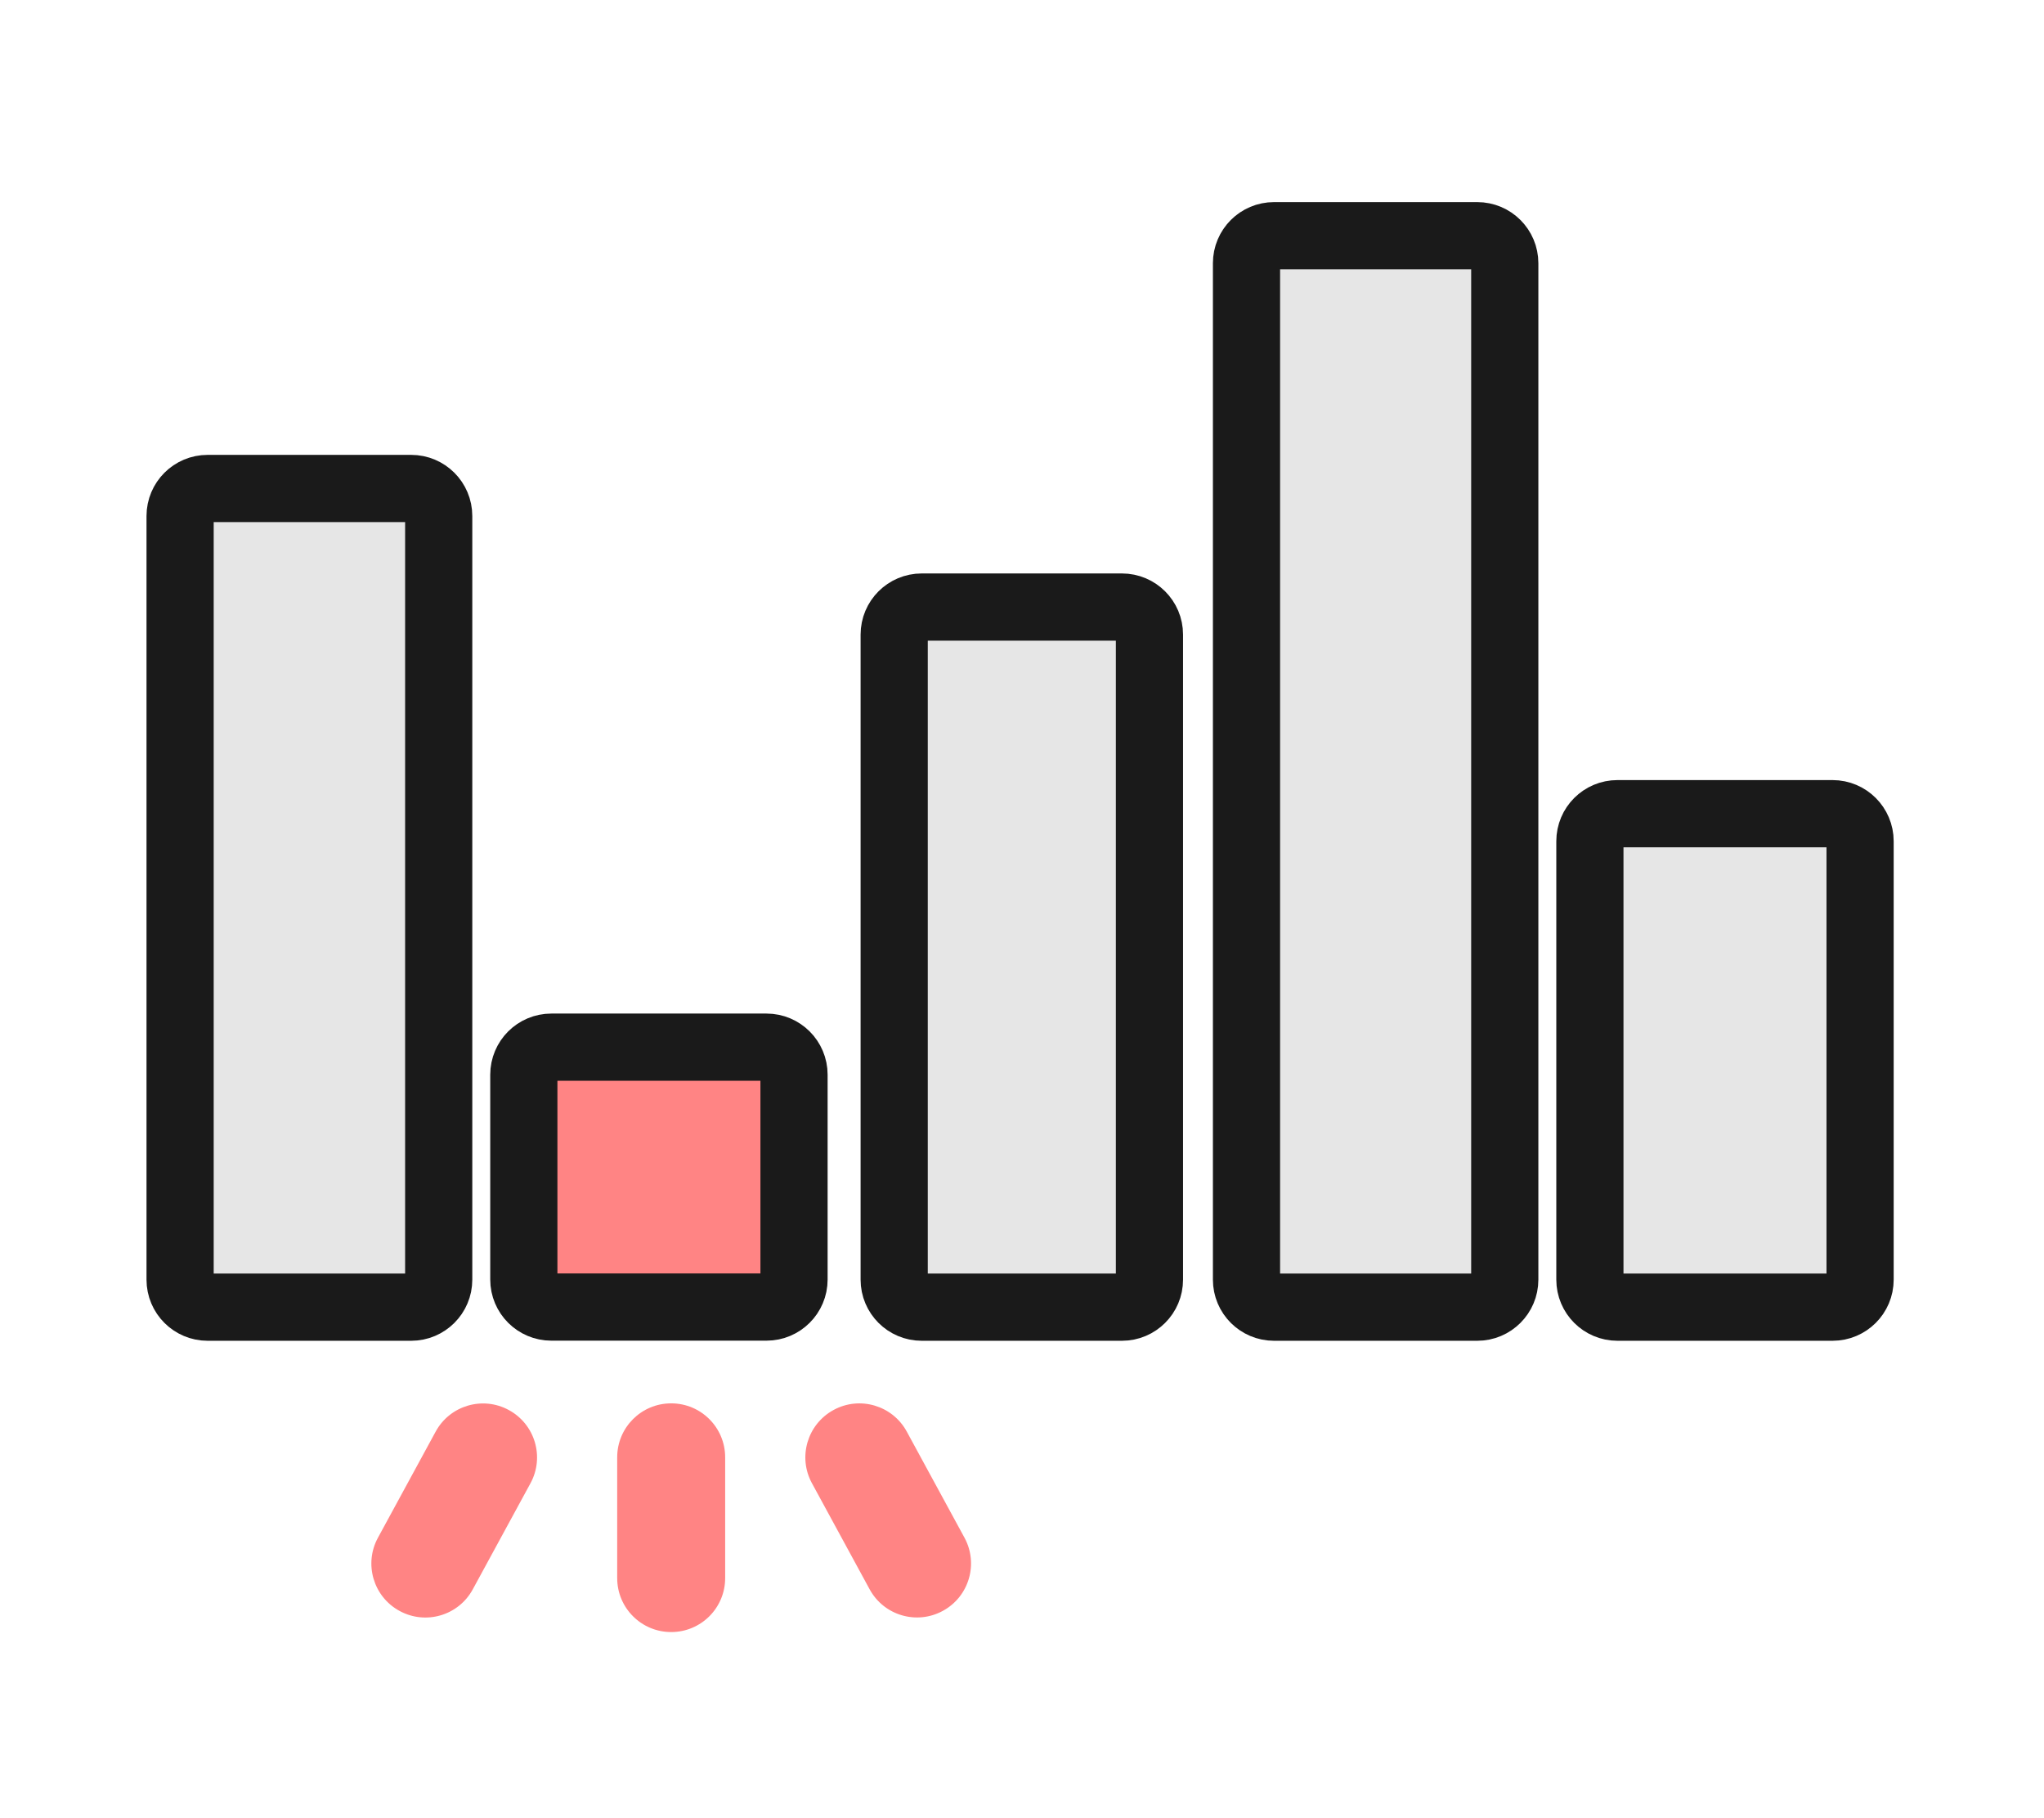
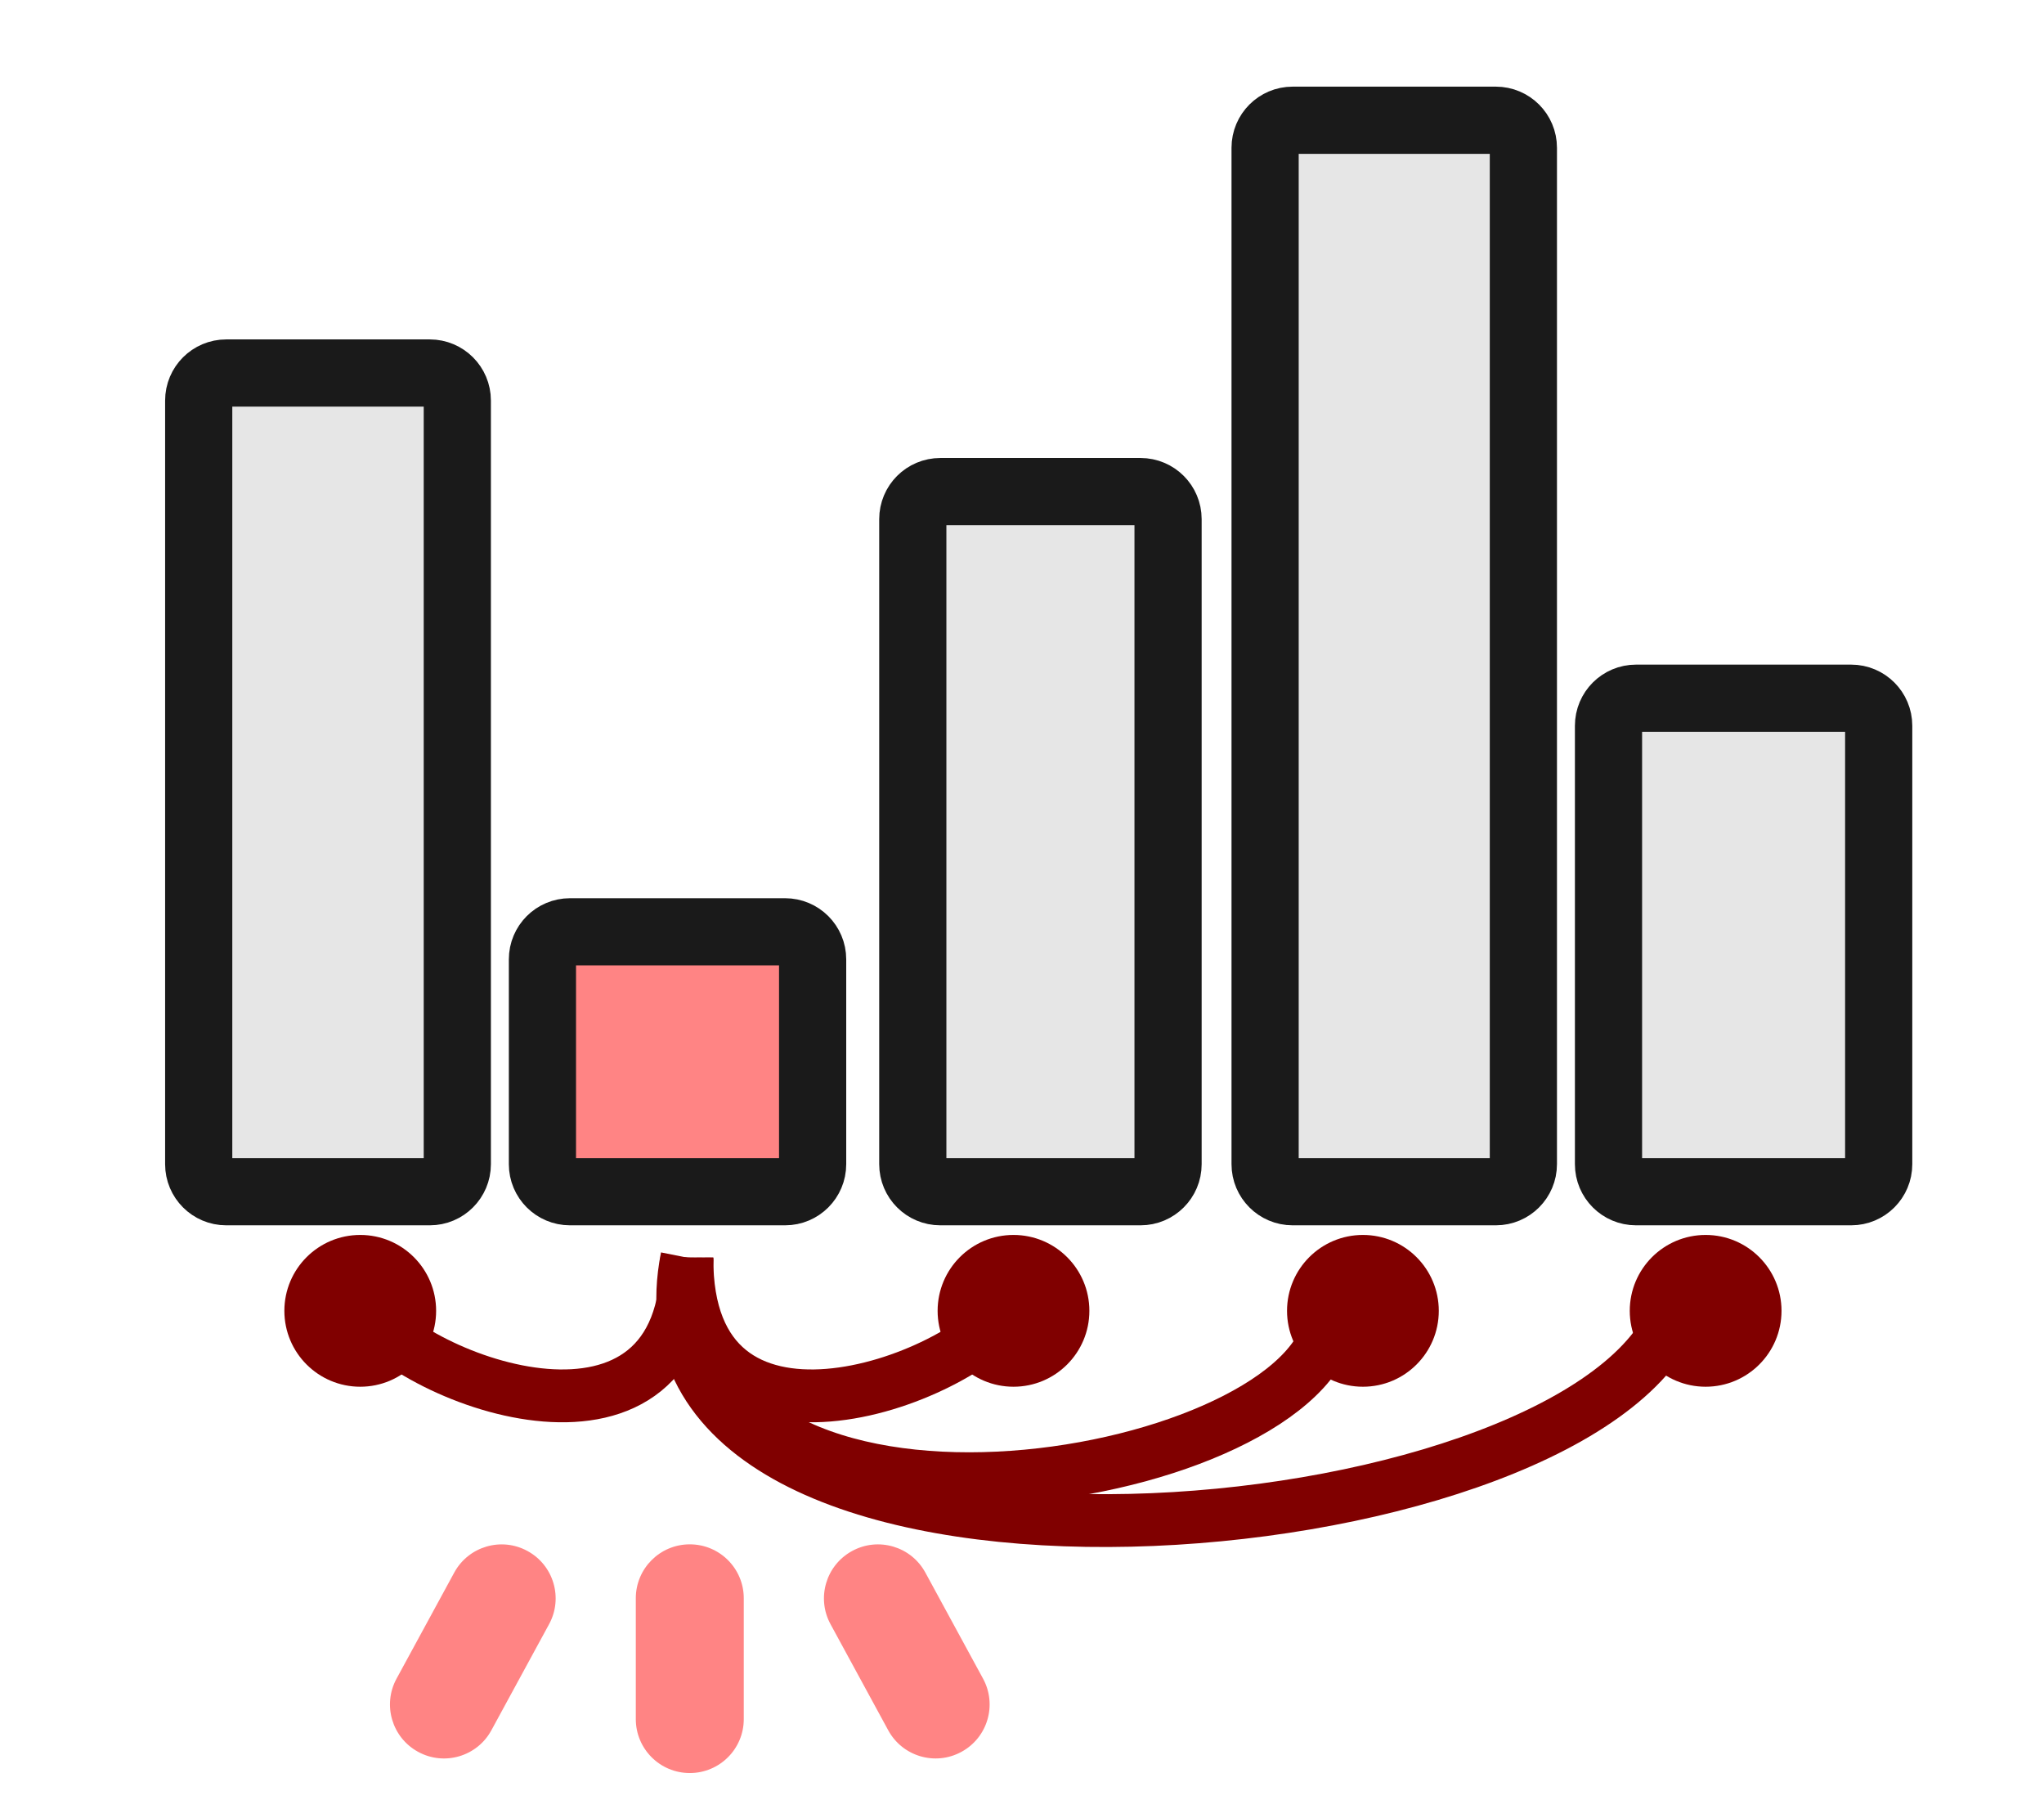
<svg xmlns="http://www.w3.org/2000/svg" width="18.345mm" height="16.306mm" viewBox="0 0 18.345 16.306" version="1.1" id="svg8">
  <defs id="defs2" />
  <g id="layer1" transform="translate(-53.44961,-76.18607)">
-     <rect style="fill:#cccccc;fill-opacity:0.486;stroke:#1a1a1a;stroke-width:0.603;stroke-miterlimit:4;stroke-dasharray:none;stroke-dashoffset:0" id="rect7042" width="2.321" height="7.346" x="55.066" y="80.569" ry="0.247" />
-     <rect style="fill:#ff0000;fill-opacity:0.482;stroke:#1a1a1a;stroke-width:0.603;stroke-miterlimit:4;stroke-dasharray:none;stroke-dashoffset:0" id="rect7042-0" width="2.425" height="2.332" x="58.151" y="85.582" ry="0.247" />
-     <rect style="fill:#cccccc;fill-opacity:0.488;stroke:#1a1a1a;stroke-width:0.603;stroke-miterlimit:4;stroke-dasharray:none;stroke-dashoffset:0" id="rect7042-0-2" width="2.291" height="6.282" x="61.475" y="81.633" ry="0.247" />
-     <rect style="fill:#cccccc;fill-opacity:0.486;stroke:#1a1a1a;stroke-width:0.603;stroke-miterlimit:4;stroke-dasharray:none;stroke-dashoffset:0" id="rect7042-0-3" width="2.318" height="9.614" x="64.637" y="78.301" ry="0.247" />
-     <rect style="fill:#cccccc;fill-opacity:0.486;stroke:#1a1a1a;stroke-width:0.603;stroke-miterlimit:4;stroke-dasharray:none;stroke-dashoffset:0" id="rect7042-0-7" width="2.425" height="4.428" x="67.719" y="83.487" ry="0.247" />
-     <rect style="fill:#ff0000;fill-opacity:0.482;stroke:none;stroke-width:1.137;stroke-miterlimit:4;stroke-dasharray:none;stroke-dashoffset:0;stroke-opacity:0.482" id="rect7088" width="2.052" height="0.969" x="-90.83" y="-59.958" ry="0.484" transform="matrix(0,-1,-1,0,0,0)" />
-     <rect style="fill:#ff0000;fill-opacity:0.482;stroke:none;stroke-width:1.137;stroke-miterlimit:4;stroke-dasharray:none;stroke-dashoffset:0;stroke-opacity:0.482" id="rect7088-5" width="2.052" height="0.969" x="-109.207" y="-11.551" ry="0.484" transform="matrix(-0.4779051,-0.8784115,-0.8784115,0.4779051,0,0)" />
-     <rect style="fill:#ff0000;fill-opacity:0.482;stroke:none;stroke-width:1.137;stroke-miterlimit:4;stroke-dasharray:none;stroke-dashoffset:0;stroke-opacity:0.482" id="rect7088-5-9" width="2.052" height="0.969" x="-52.362" y="92.934" ry="0.484" transform="rotate(-61.45133)" />
+     <g id="g1642" transform="matrix(-1,0,0,1,124.8898,-4.961191)">
+       <path id="path912" d="m 65.275,92.431 c 0.013,2.006 -2.425,1.144 -2.931,0.428" style="fill:none;stroke:#800000;stroke-width:0.474;stroke-linecap:butt;stroke-linejoin:miter;stroke-miterlimit:4;stroke-dasharray:none;stroke-opacity:1" />
+       <circle r="0.586" cy="92.909" cx="62.344" id="path914" style="fill:#800000;fill-opacity:1;stroke:#800000;stroke-width:0.19;stroke-miterlimit:4;stroke-dasharray:none" />
+       <path id="path912-6" d="m 65.275,92.431 c -0.013,2.006 2.425,1.144 2.931,0.428" style="fill:none;stroke:#800000;stroke-width:0.474;stroke-linecap:butt;stroke-linejoin:miter;stroke-miterlimit:4;stroke-dasharray:none;stroke-opacity:1" />
+       <circle transform="scale(-1,1)" r="0.586" cy="92.909" cx="-68.207" id="path914-7" style="fill:#800000;fill-opacity:1;stroke:#800000;stroke-width:0.19;stroke-miterlimit:4;stroke-dasharray:none" />
+       <path id="path912-3" d="m 65.275,92.431 c 0.207,2.902 -5.062,2.136 -5.711,0.761" style="fill:none;stroke:#800000;stroke-width:0.474;stroke-linecap:butt;stroke-linejoin:miter;stroke-miterlimit:4;stroke-dasharray:none;stroke-opacity:1" />
+       <circle r="0.586" cy="92.909" cx="59.208" id="path914-5" style="fill:#800000;fill-opacity:1;stroke:#800000;stroke-width:0.19;stroke-miterlimit:4;stroke-dasharray:none" />
+       <path id="path912-3-6" d="m 65.275,92.431 c 0.65,3.268 -7.309,2.769 -8.723,0.761" style="fill:none;stroke:#800000;stroke-width:0.474;stroke-linecap:butt;stroke-linejoin:miter;stroke-miterlimit:4;stroke-dasharray:none;stroke-opacity:1" />
+       <circle r="0.586" cy="92.909" cx="56.132" id="path914-5-2" style="fill:#800000;fill-opacity:1;stroke:#800000;stroke-width:0.19;stroke-miterlimit:4;stroke-dasharray:none" />
+     </g>
+     <rect style="fill:#cccccc;fill-opacity:0.486;stroke:#1a1a1a;stroke-width:0.603;stroke-miterlimit:4;stroke-dasharray:none;stroke-dashoffset:0" id="rect7042" width="2.321" height="7.346" x="55.233" y="79.533" ry="0.247" />
+     <rect style="fill:#ff0000;fill-opacity:0.482;stroke:#1a1a1a;stroke-width:0.603;stroke-miterlimit:4;stroke-dasharray:none;stroke-dashoffset:0" id="rect7042-0" width="2.425" height="2.332" x="58.318" y="84.547" ry="0.247" />
+     <rect style="fill:#cccccc;fill-opacity:0.488;stroke:#1a1a1a;stroke-width:0.603;stroke-miterlimit:4;stroke-dasharray:none;stroke-dashoffset:0" id="rect7042-0-2" width="2.291" height="6.282" x="61.642" y="80.597" ry="0.247" />
+     <rect style="fill:#cccccc;fill-opacity:0.486;stroke:#1a1a1a;stroke-width:0.603;stroke-miterlimit:4;stroke-dasharray:none;stroke-dashoffset:0" id="rect7042-0-3" width="2.318" height="9.614" x="64.804" y="77.265" ry="0.247" />
+     <rect style="fill:#cccccc;fill-opacity:0.486;stroke:#1a1a1a;stroke-width:0.603;stroke-miterlimit:4;stroke-dasharray:none;stroke-dashoffset:0" id="rect7042-0-7" width="2.425" height="4.428" x="67.886" y="82.451" ry="0.247" />
+     <rect style="fill:#ff0000;fill-opacity:0.482;stroke:none;stroke-width:1.137;stroke-miterlimit:4;stroke-dasharray:none;stroke-dashoffset:0;stroke-opacity:0.482" id="rect7088" width="2.052" height="0.969" x="-92.095" y="-60.125" ry="0.484" transform="matrix(0,-1,-1,0,0,0)" />
+     <rect style="fill:#ff0000;fill-opacity:0.482;stroke:none;stroke-width:1.137;stroke-miterlimit:4;stroke-dasharray:none;stroke-dashoffset:0;stroke-opacity:0.482" id="rect7088-5" width="2.052" height="0.969" x="-110.398" y="-11.093" ry="0.484" transform="matrix(-0.4779051,-0.8784115,-0.8784115,0.4779051,0,0)" />
+     <rect style="fill:#ff0000;fill-opacity:0.482;stroke:none;stroke-width:1.137;stroke-miterlimit:4;stroke-dasharray:none;stroke-dashoffset:0;stroke-opacity:0.482" id="rect7088-5-9" width="2.052" height="0.969" x="-53.393" y="93.685" ry="0.484" transform="rotate(-61.45133)" />
  </g>
</svg>
